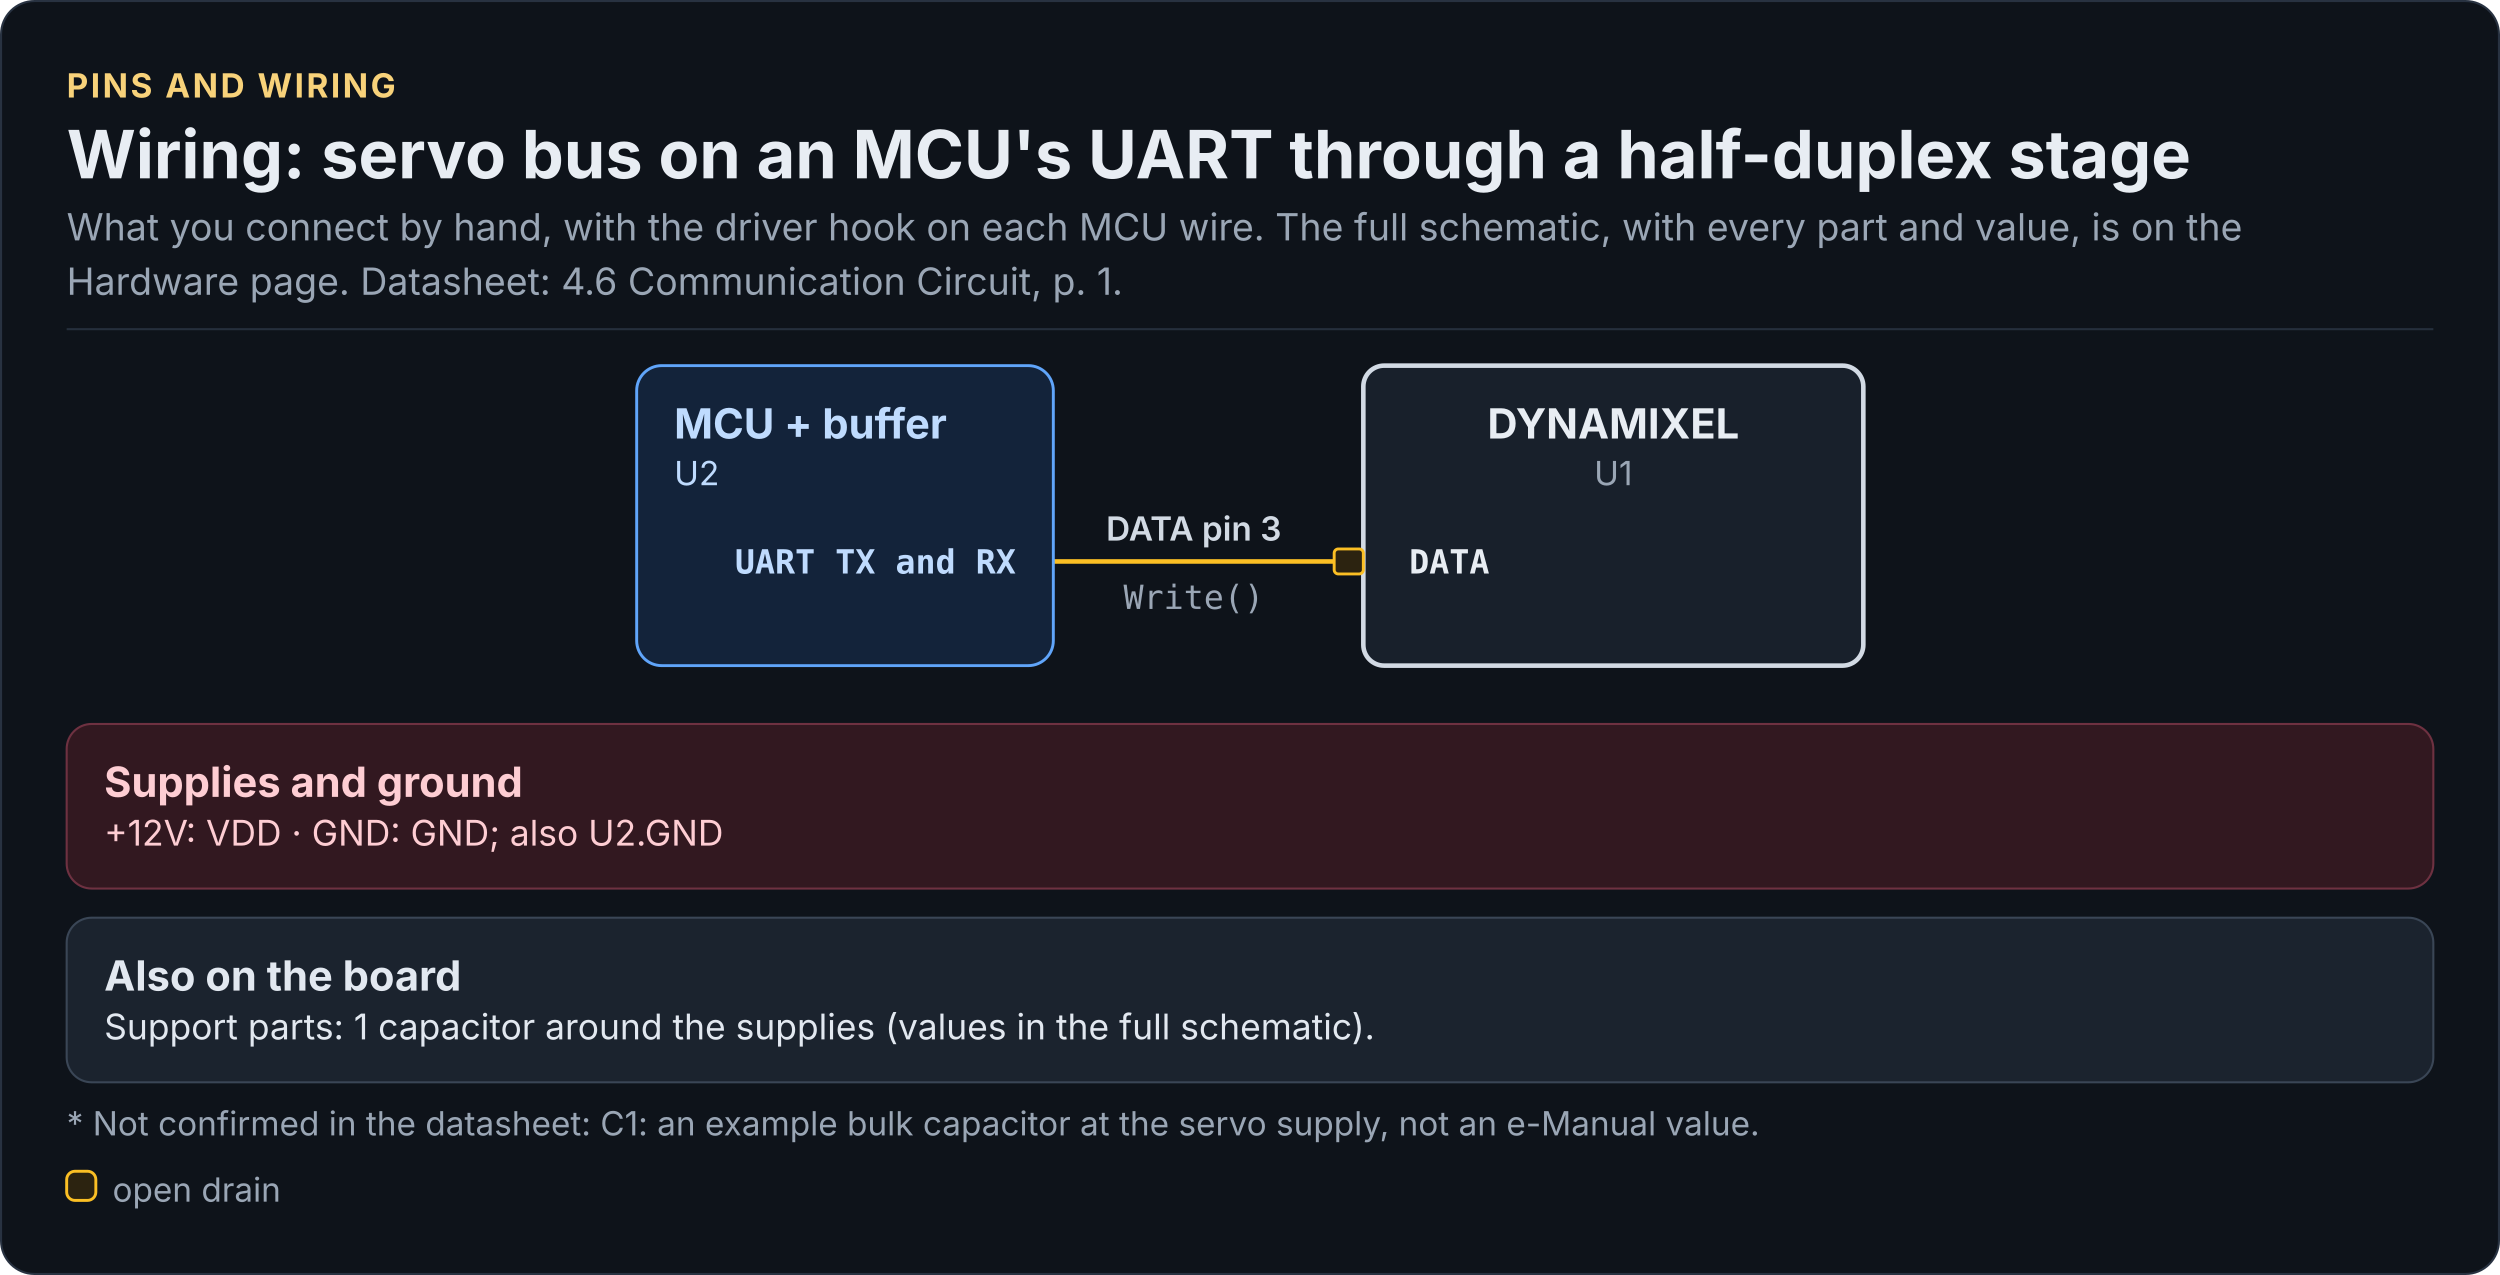
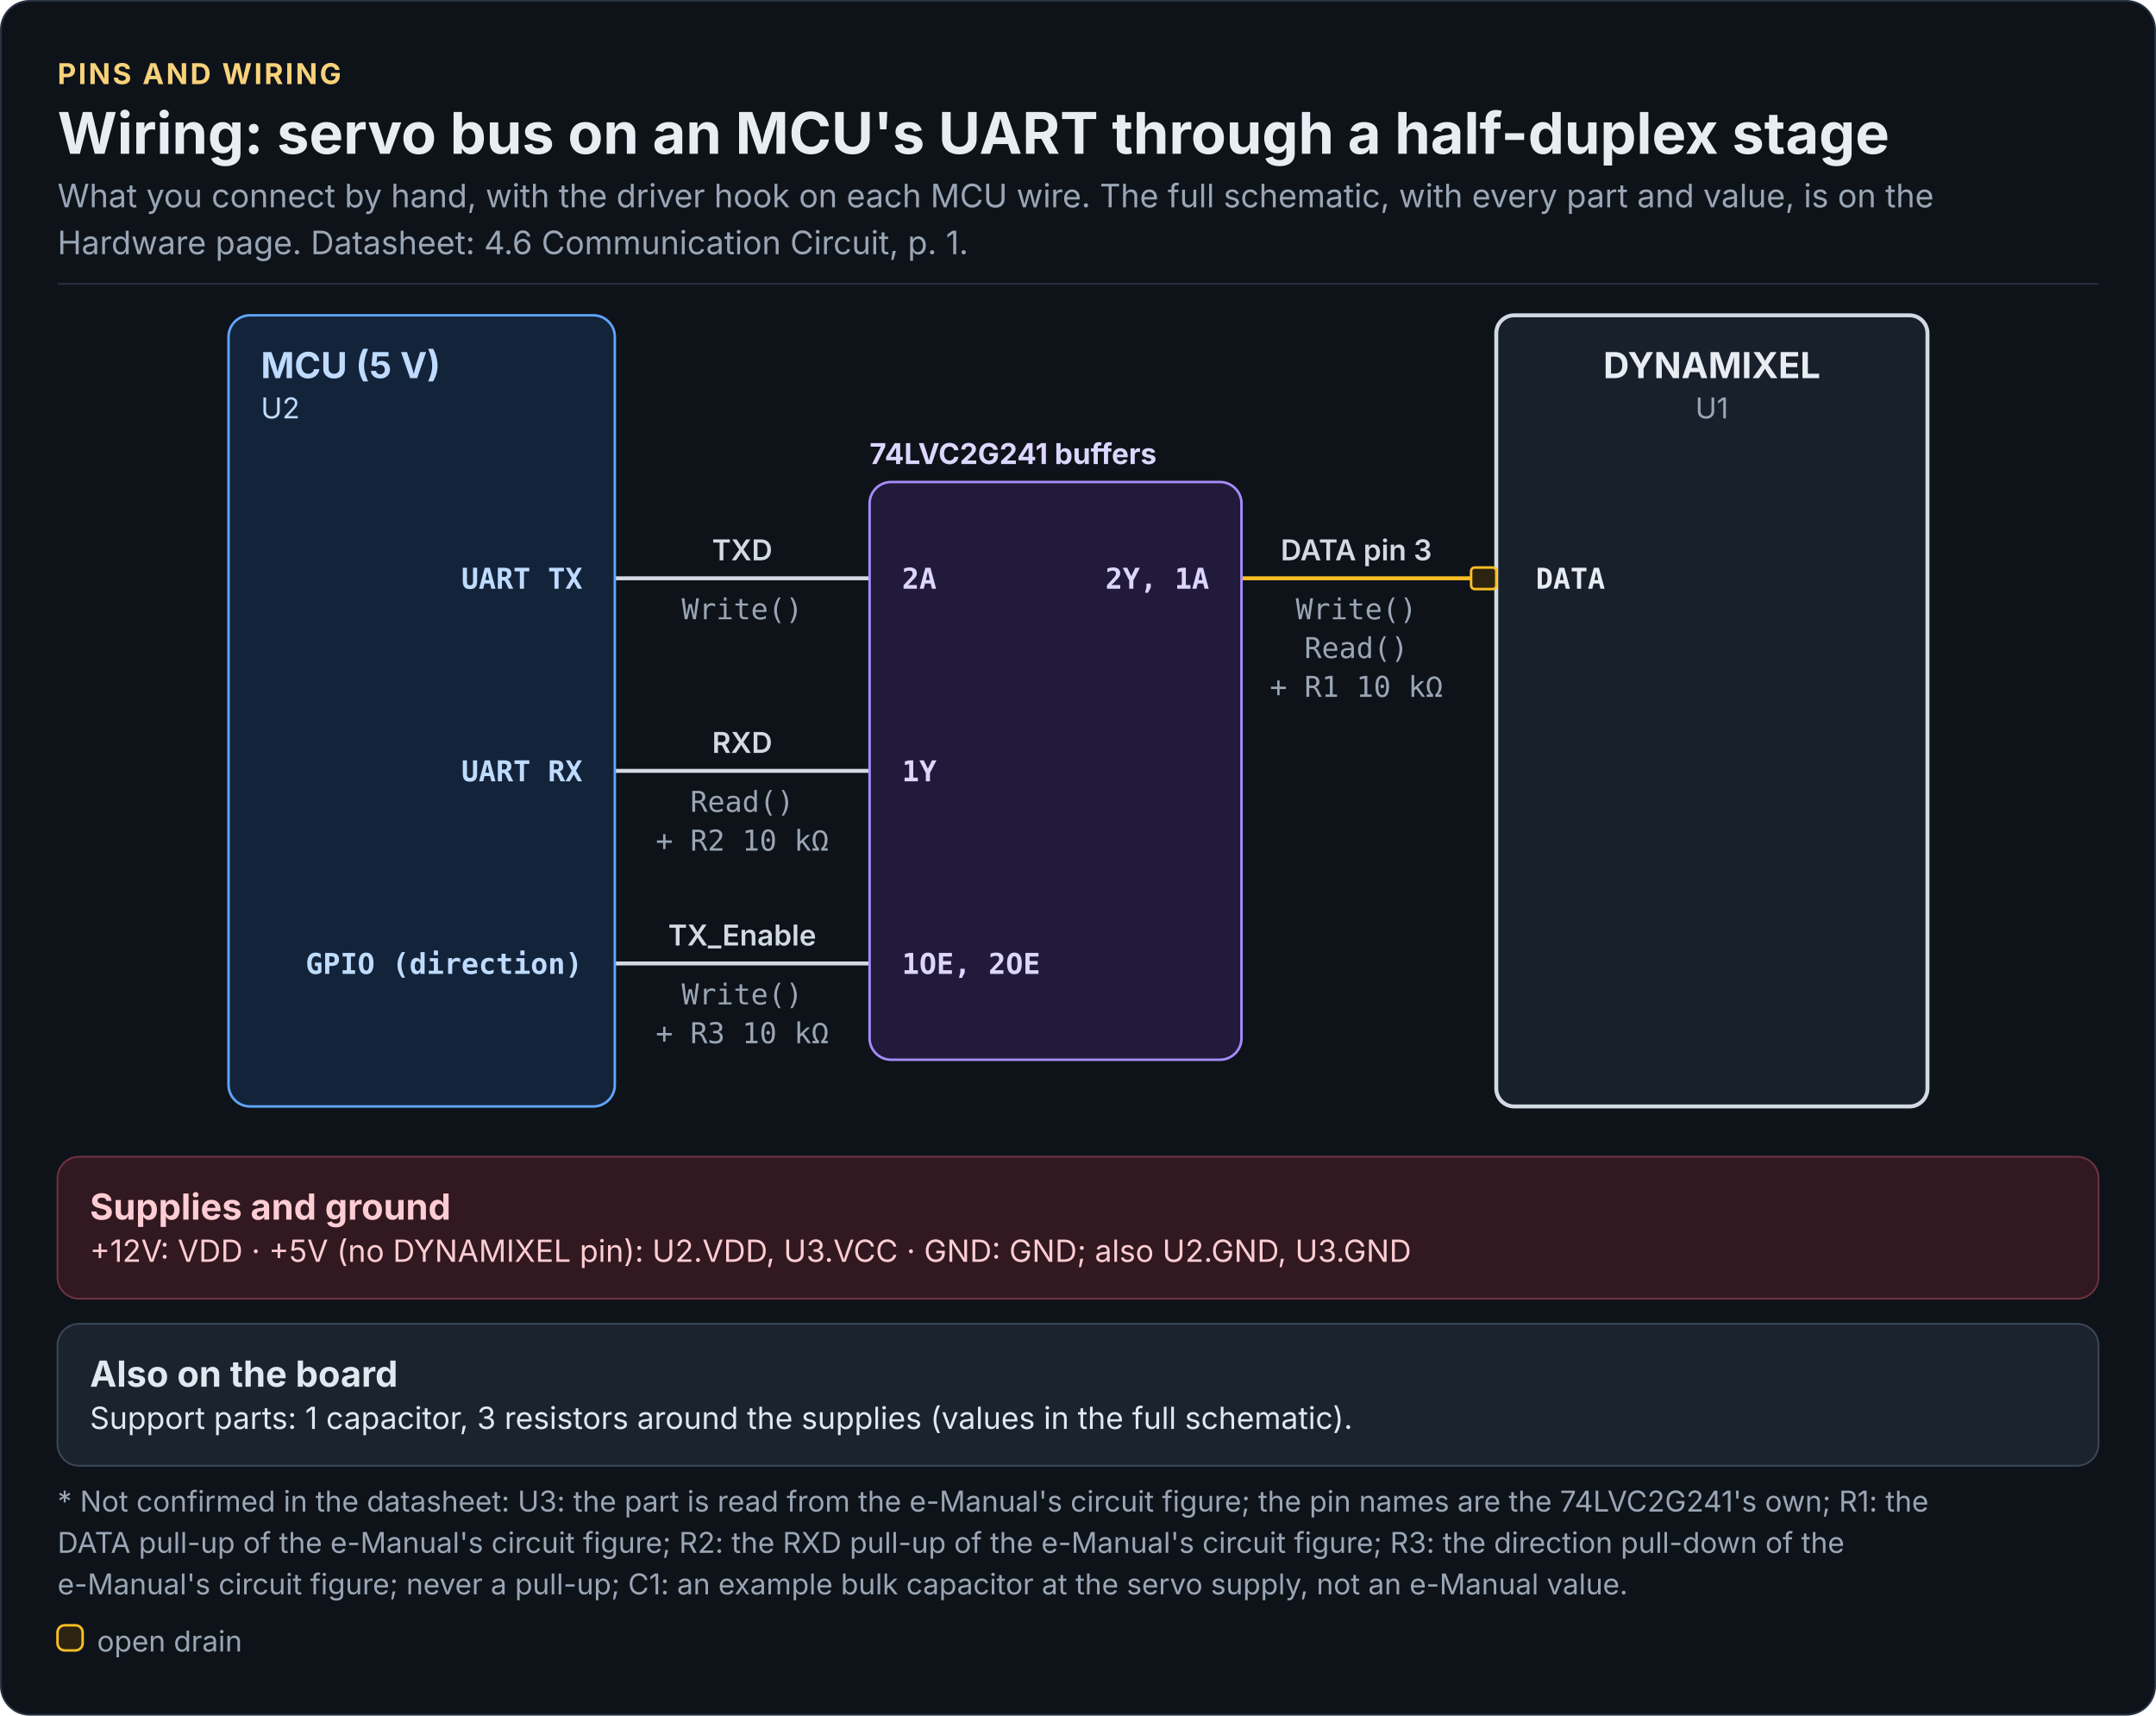
- <svg xmlns="http://www.w3.org/2000/svg" width="1200" height="612" viewBox="0 0 1200 612" role="img" aria-labelledby="chip-wiring-typical-title chip-wiring-typical-desc" font-family="Inter, 'Segoe UI', Roboto, 'Helvetica Neue', Arial, sans-serif">
-   <rect x="0.5" y="0.5" width="1199" height="611" rx="16" fill="#0E131A" stroke="#283241" />
+ <svg xmlns="http://www.w3.org/2000/svg" width="1200" height="955" viewBox="0 0 1200 955" role="img" aria-labelledby="chip-wiring-typical-title chip-wiring-typical-desc" font-family="Inter, 'Segoe UI', Roboto, 'Helvetica Neue', Arial, sans-serif">
+   <rect x="0.5" y="0.5" width="1199" height="954" rx="16" fill="#0E131A" stroke="#283241" />
  <text x="32" y="46.8" font-size="16" font-weight="700" letter-spacing="1.2" fill="#F8D27A">PINS AND WIRING</text>
  <text x="32" y="85.6" font-size="32" font-weight="700" fill="#E8EDF3">Wiring: servo bus on an MCU's UART through a half-duplex stage</text>
  <text x="32" y="115.4" font-size="18" fill="#9AA6B5">What you connect by hand, with the driver hook on each MCU wire. The full schematic, with every part and value, is on the</text>
  <text x="32" y="141.5" font-size="18" fill="#9AA6B5">Hardware page. Datasheet: 4.6 Communication Circuit, p. 1.</text>
  <rect x="32" y="157.5" width="1136" height="1" fill="#252F3C" />
-   <path d="M505.6 269.5 L640.4 269.5" fill="none" stroke="#FBBF24" stroke-width="2.2" />
-   <rect x="654.4" y="175.5" width="240" height="144" rx="10" fill="#18202B" stroke="#D2DAE4" stroke-width="2.2" />
-   <rect x="305.6" y="175.5" width="200" height="144" rx="12" fill="#13233A" stroke="#60A5FA" stroke-width="1.4" />
-   <rect x="32" y="347.5" width="1136" height="79" rx="12" fill="#321820" stroke="#6E3141" stroke-width="1" />
-   <rect x="32" y="440.5" width="1136" height="79" rx="12" fill="#1B232E" stroke="#3A4656" stroke-width="1" />
-   <text x="774.4" y="210.5" font-size="20" font-weight="700" text-anchor="middle" fill="#E8EDF3">DYNAMIXEL</text>
-   <text x="774.4" y="232.9" font-size="16" text-anchor="middle" fill="#9AA6B5">U1</text>
-   <text x="323.6" y="210.5" font-size="20" font-weight="700" fill="#BFDBFE">MCU + buffer</text>
-   <text x="323.6" y="232.9" font-size="16" fill="#BFDBFE">U2</text>
-   <text x="487.6" y="275.3" font-size="16" font-weight="600" font-family="'JetBrains Mono', 'SFMono-Regular', Menlo, Consolas, monospace" text-anchor="end" fill="#BFDBFE">UART TX and RX</text>
-   <text x="676.4" y="275.3" font-size="16" font-weight="700" font-family="'JetBrains Mono', 'SFMono-Regular', Menlo, Consolas, monospace" fill="#E8EDF3">DATA</text>
-   <rect x="640.4" y="263.5" width="14" height="12" rx="2" fill="#2C2310" stroke="#FBBF24" stroke-width="1.4" />
-   <text x="573" y="259.5" font-size="16" font-weight="600" text-anchor="middle" fill="#D2DAE4">DATA  pin 3</text>
-   <text x="573" y="292.3" font-size="16" font-family="'JetBrains Mono', 'SFMono-Regular', Menlo, Consolas, monospace" text-anchor="middle" fill="#9AA6B5">Write()</text>
-   <text x="50" y="382.5" font-size="20" font-weight="700" fill="#FECDD3">Supplies and ground</text>
-   <text x="50" y="405.9" font-size="17" fill="#FECDD3">+12V: VDD · GND: GND; also U2.GND</text>
-   <text x="50" y="475.5" font-size="20" font-weight="700" fill="#E2E8F0">Also on the board</text>
-   <text x="50" y="498.9" font-size="17" fill="#E2E8F0">Support parts: 1 capacitor around the supplies (values in the full schematic).</text>
-   <text x="32" y="545" font-size="16" fill="#9AA6B5">* Not confirmed in the datasheet: C1: an example bulk capacitor at the servo supply, not an e-Manual value.</text>
-   <rect x="32" y="562.2" width="14" height="14" rx="4" fill="#2C2310" stroke="#FBBF24" stroke-width="1.4" />
-   <text x="54" y="576.8" font-size="16" fill="#9AA6B5">open drain</text>
+   <path d="M342.2 321.9 L484 321.9" fill="none" stroke="#D2DAE4" stroke-width="2.2" />
+   <path d="M342.2 429.1 L484 429.1" fill="none" stroke="#D2DAE4" stroke-width="2.2" />
+   <path d="M342.2 536.3 L484 536.3" fill="none" stroke="#D2DAE4" stroke-width="2.2" />
+   <path d="M691 321.9 L818.8 321.9" fill="none" stroke="#FBBF24" stroke-width="2.2" />
+   <rect x="832.8" y="175.5" width="240" height="440.4" rx="10" fill="#18202B" stroke="#D2DAE4" stroke-width="2.2" />
+   <rect x="127.2" y="175.5" width="215" height="440.4" rx="12" fill="#13233A" stroke="#60A5FA" stroke-width="1.4" />
+   <rect x="484" y="268.3" width="207" height="321.6" rx="12" fill="#221A3A" stroke="#A78BFA" stroke-width="1.4" />
+   <rect x="32" y="643.9" width="1136" height="79" rx="12" fill="#321820" stroke="#6E3141" stroke-width="1" />
+   <rect x="32" y="736.9" width="1136" height="79" rx="12" fill="#1B232E" stroke="#3A4656" stroke-width="1" />
+   <text x="952.8" y="210.5" font-size="20" font-weight="700" text-anchor="middle" fill="#E8EDF3">DYNAMIXEL</text>
+   <text x="952.8" y="232.9" font-size="16" text-anchor="middle" fill="#9AA6B5">U1</text>
+   <text x="145.2" y="210.5" font-size="20" font-weight="700" fill="#BFDBFE">MCU (5 V)</text>
+   <text x="145.2" y="232.9" font-size="16" fill="#BFDBFE">U2</text>
+   <text x="484" y="258.3" font-size="16" font-weight="700" fill="#DDD6FE">74LVC2G241 buffers</text>
+   <text x="324.2" y="327.7" font-size="16" font-weight="600" font-family="'JetBrains Mono', 'SFMono-Regular', Menlo, Consolas, monospace" text-anchor="end" fill="#BFDBFE">UART TX</text>
+   <text x="502" y="327.7" font-size="16" font-weight="600" font-family="'JetBrains Mono', 'SFMono-Regular', Menlo, Consolas, monospace" fill="#DDD6FE">2A</text>
+   <text x="413.1" y="311.9" font-size="16" font-weight="600" text-anchor="middle" fill="#D2DAE4">TXD</text>
+   <text x="413.1" y="344.7" font-size="16" font-family="'JetBrains Mono', 'SFMono-Regular', Menlo, Consolas, monospace" text-anchor="middle" fill="#9AA6B5">Write()</text>
+   <text x="324.2" y="434.9" font-size="16" font-weight="600" font-family="'JetBrains Mono', 'SFMono-Regular', Menlo, Consolas, monospace" text-anchor="end" fill="#BFDBFE">UART RX</text>
+   <text x="502" y="434.9" font-size="16" font-weight="600" font-family="'JetBrains Mono', 'SFMono-Regular', Menlo, Consolas, monospace" fill="#DDD6FE">1Y</text>
+   <text x="413.1" y="419.1" font-size="16" font-weight="600" text-anchor="middle" fill="#D2DAE4">RXD</text>
+   <text x="413.1" y="451.9" font-size="16" font-family="'JetBrains Mono', 'SFMono-Regular', Menlo, Consolas, monospace" text-anchor="middle" fill="#9AA6B5">Read()</text>
+   <text x="413.1" y="473.5" font-size="16" font-family="'JetBrains Mono', 'SFMono-Regular', Menlo, Consolas, monospace" text-anchor="middle" fill="#9AA6B5">+ R2 10 kΩ</text>
+   <text x="324.2" y="542.1" font-size="16" font-weight="600" font-family="'JetBrains Mono', 'SFMono-Regular', Menlo, Consolas, monospace" text-anchor="end" fill="#BFDBFE">GPIO (direction)</text>
+   <text x="502" y="542.1" font-size="16" font-weight="600" font-family="'JetBrains Mono', 'SFMono-Regular', Menlo, Consolas, monospace" fill="#DDD6FE">1OE, 2OE</text>
+   <text x="413.1" y="526.3" font-size="16" font-weight="600" text-anchor="middle" fill="#D2DAE4">TX_Enable</text>
+   <text x="413.1" y="559.1" font-size="16" font-family="'JetBrains Mono', 'SFMono-Regular', Menlo, Consolas, monospace" text-anchor="middle" fill="#9AA6B5">Write()</text>
+   <text x="413.1" y="580.7" font-size="16" font-family="'JetBrains Mono', 'SFMono-Regular', Menlo, Consolas, monospace" text-anchor="middle" fill="#9AA6B5">+ R3 10 kΩ</text>
+   <text x="673" y="327.7" font-size="16" font-weight="600" font-family="'JetBrains Mono', 'SFMono-Regular', Menlo, Consolas, monospace" text-anchor="end" fill="#DDD6FE">2Y, 1A</text>
+   <text x="854.8" y="327.7" font-size="16" font-weight="700" font-family="'JetBrains Mono', 'SFMono-Regular', Menlo, Consolas, monospace" fill="#E8EDF3">DATA</text>
+   <rect x="818.8" y="315.9" width="14" height="12" rx="2" fill="#2C2310" stroke="#FBBF24" stroke-width="1.4" />
+   <text x="754.9" y="311.9" font-size="16" font-weight="600" text-anchor="middle" fill="#D2DAE4">DATA  pin 3</text>
+   <text x="754.9" y="344.7" font-size="16" font-family="'JetBrains Mono', 'SFMono-Regular', Menlo, Consolas, monospace" text-anchor="middle" fill="#9AA6B5">Write()</text>
+   <text x="754.9" y="366.3" font-size="16" font-family="'JetBrains Mono', 'SFMono-Regular', Menlo, Consolas, monospace" text-anchor="middle" fill="#9AA6B5">Read()</text>
+   <text x="754.9" y="387.9" font-size="16" font-family="'JetBrains Mono', 'SFMono-Regular', Menlo, Consolas, monospace" text-anchor="middle" fill="#9AA6B5">+ R1 10 kΩ</text>
+   <text x="50" y="678.9" font-size="20" font-weight="700" fill="#FECDD3">Supplies and ground</text>
+   <text x="50" y="702.4" font-size="17" fill="#FECDD3">+12V: VDD · +5V (no DYNAMIXEL pin): U2.VDD, U3.VCC · GND: GND; also U2.GND, U3.GND</text>
+   <text x="50" y="771.9" font-size="20" font-weight="700" fill="#E2E8F0">Also on the board</text>
+   <text x="50" y="795.4" font-size="17" fill="#E2E8F0">Support parts: 1 capacitor, 3 resistors around the supplies (values in the full schematic).</text>
+   <text x="32" y="841.4" font-size="16" fill="#9AA6B5">* Not confirmed in the datasheet: U3: the part is read from the e-Manual's circuit figure; the pin names are the 74LVC2G241's own; R1: the</text>
+   <text x="32" y="864.4" font-size="16" fill="#9AA6B5">DATA pull-up of the e-Manual's circuit figure; R2: the RXD pull-up of the e-Manual's circuit figure; R3: the direction pull-down of the</text>
+   <text x="32" y="887.5" font-size="16" fill="#9AA6B5">e-Manual's circuit figure; never a pull-up; C1: an example bulk capacitor at the servo supply, not an e-Manual value.</text>
+   <rect x="32" y="904.7" width="14" height="14" rx="4" fill="#2C2310" stroke="#FBBF24" stroke-width="1.4" />
+   <text x="54" y="919.3" font-size="16" fill="#9AA6B5">open drain</text>
</svg>
